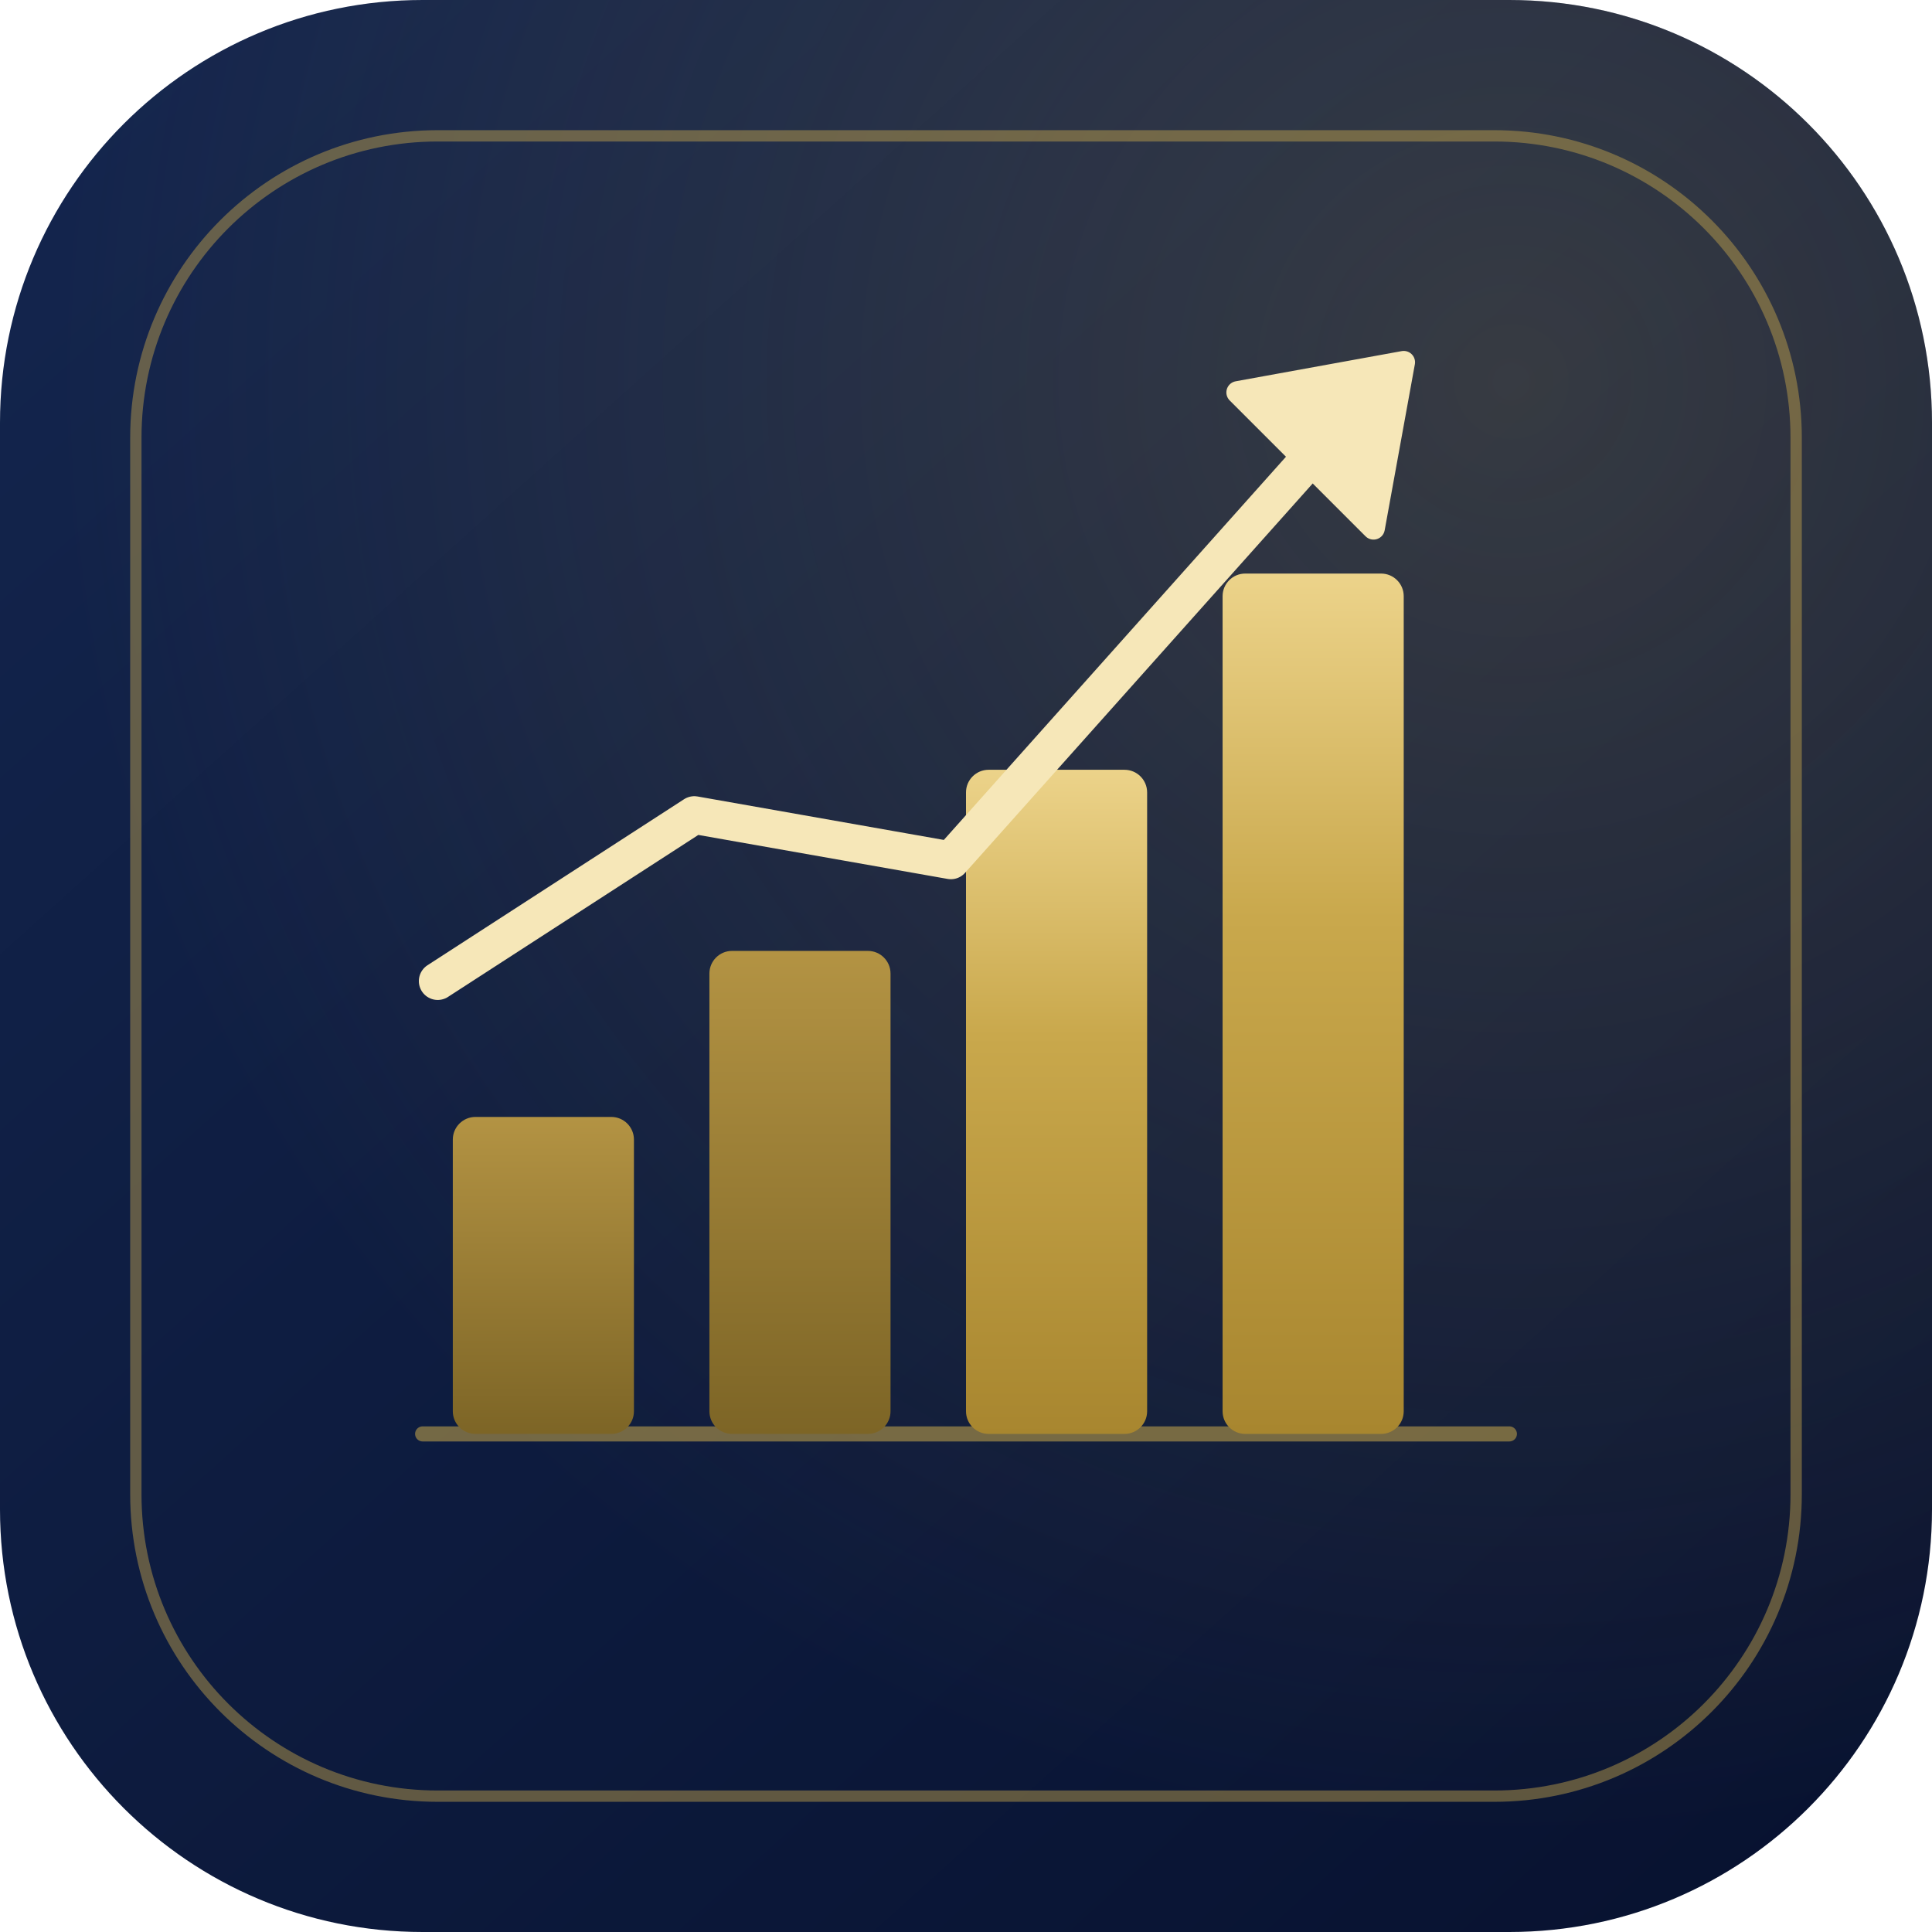
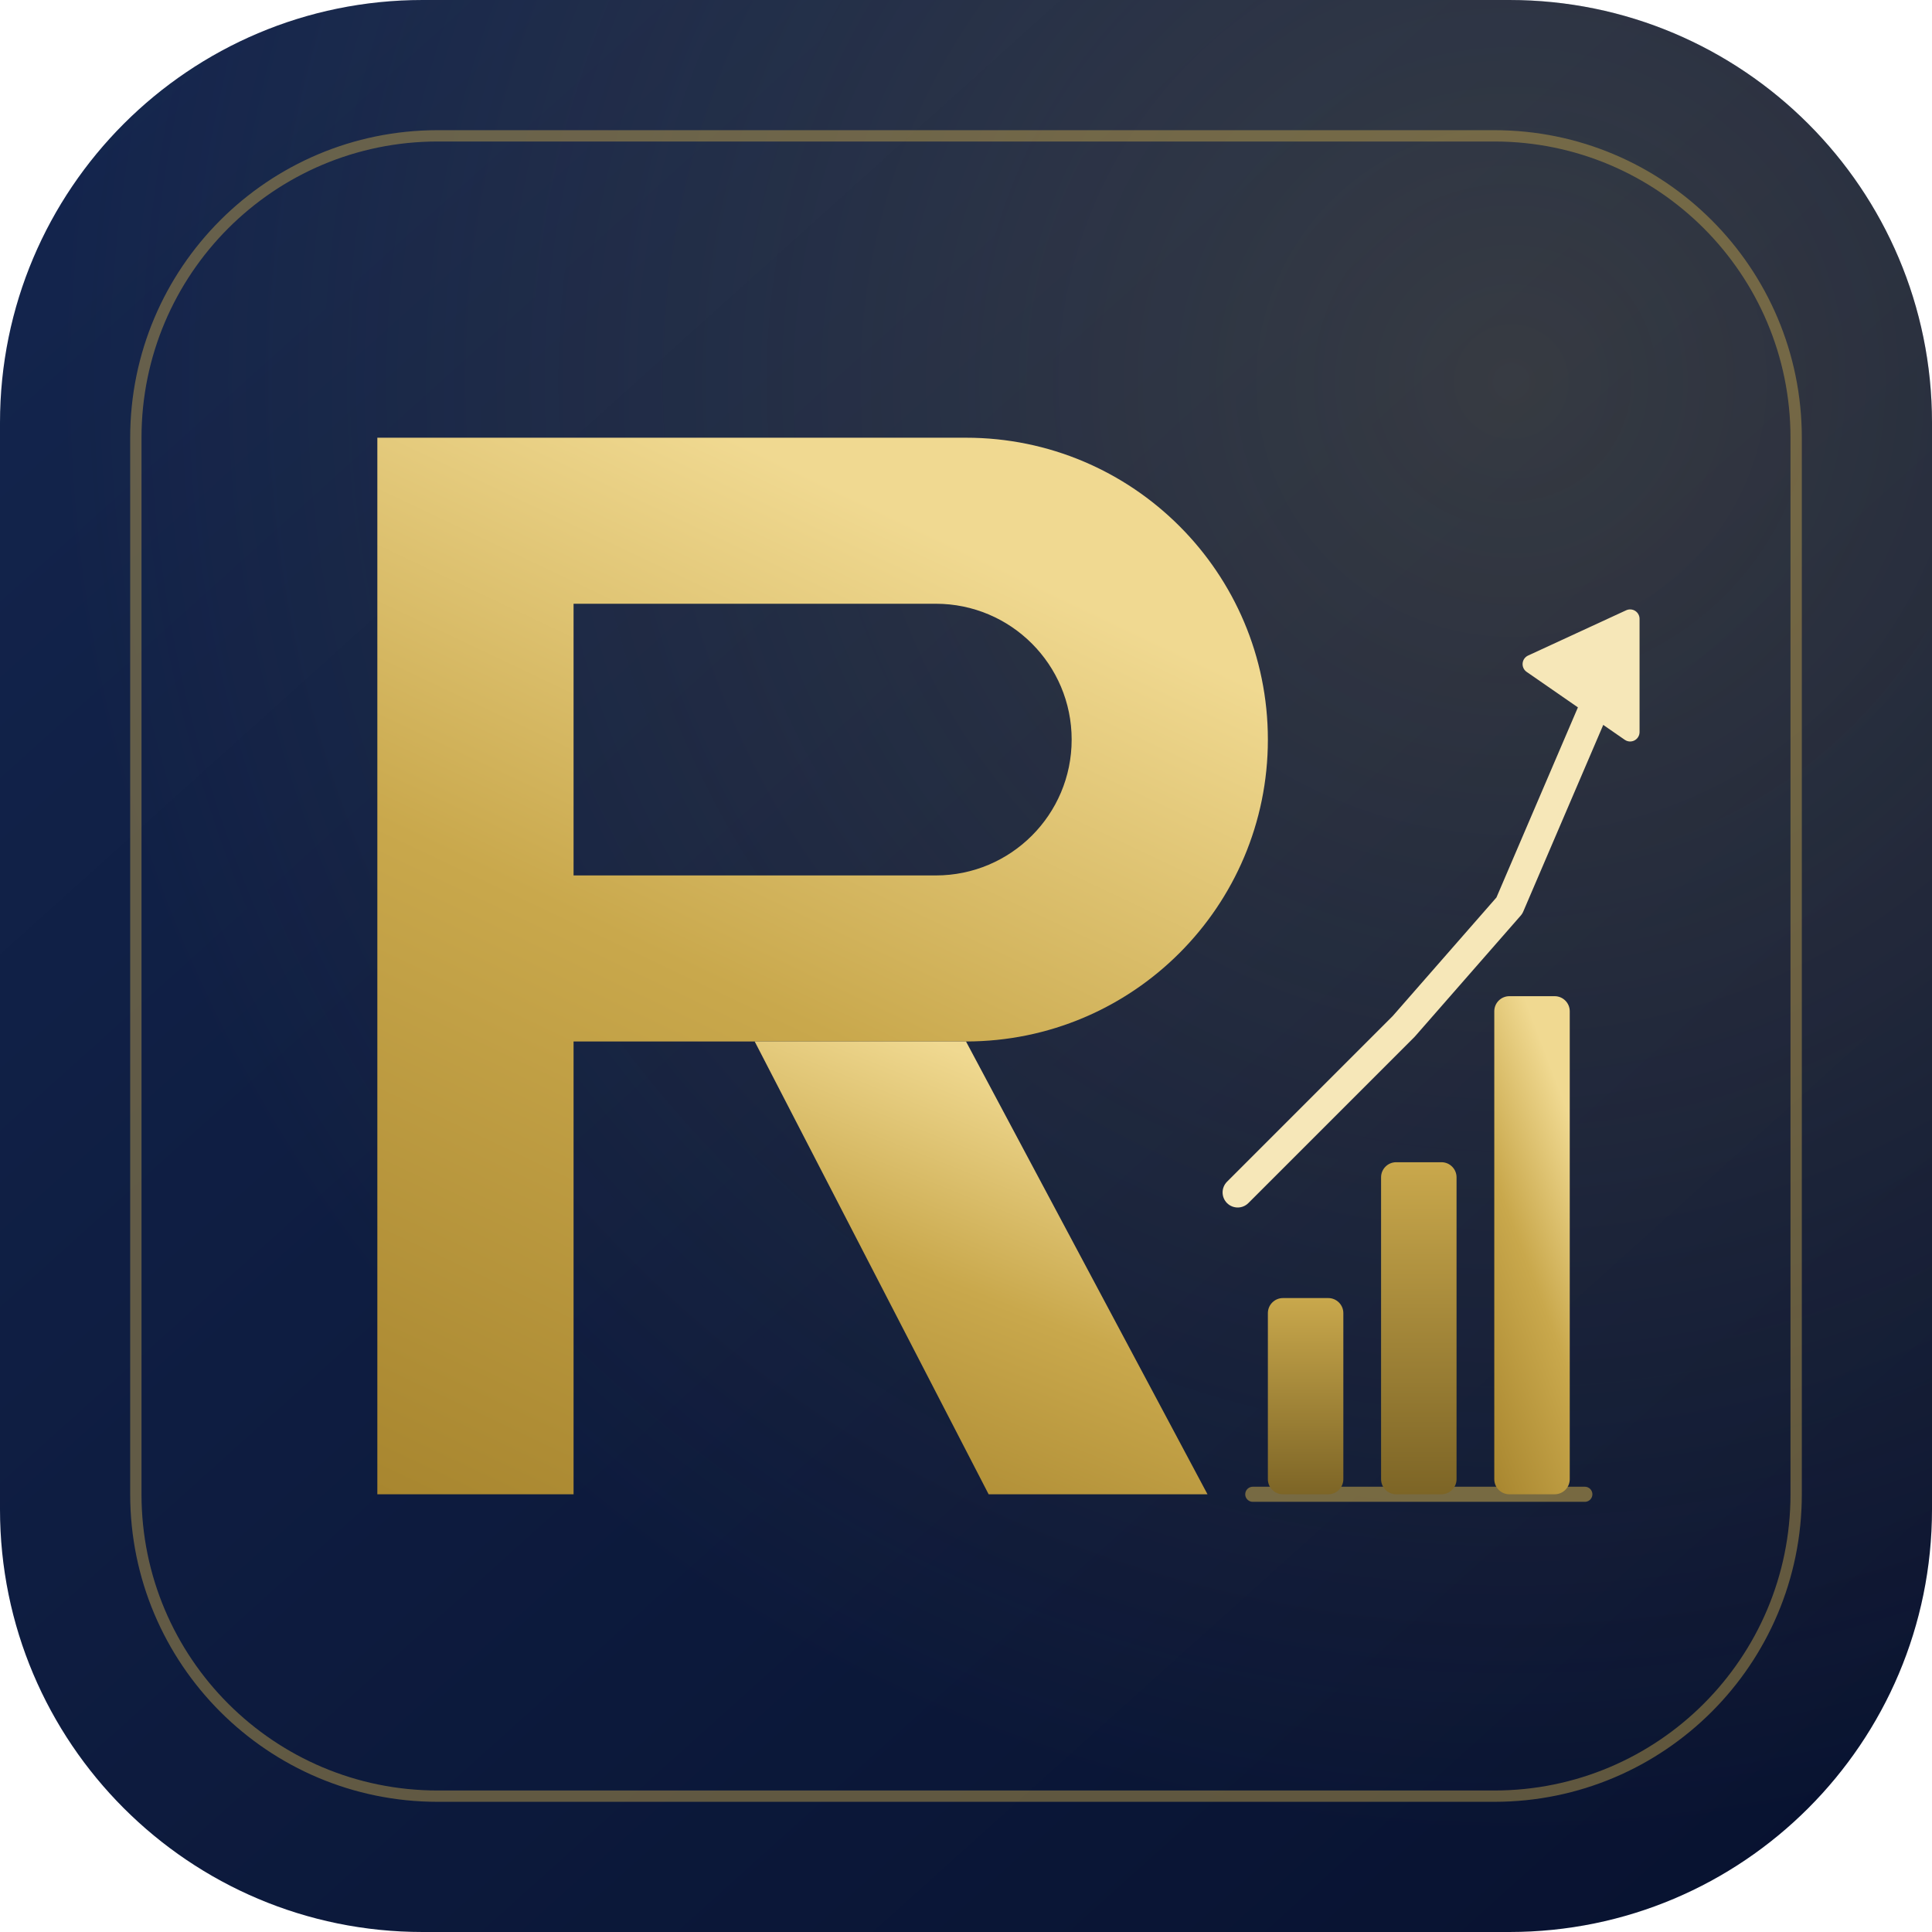
<svg xmlns="http://www.w3.org/2000/svg" viewBox="0 0 256 256" width="256" height="256">
  <defs>
    <linearGradient id="bg" x1="0" y1="0" x2="0.9" y2="1">
      <stop offset="0" stop-color="#14264f" />
      <stop offset="0.55" stop-color="#0d1b3e" />
      <stop offset="1" stop-color="#081230" />
    </linearGradient>
-     <linearGradient id="gold" x1="0" y1="1" x2="0" y2="0">
+     <linearGradient id="gold" x1="0" y1="1" x2="0.4" y2="0">
      <stop offset="0" stop-color="#a8862f" />
-       <stop offset="0.6" stop-color="#c9a84c" />
-       <stop offset="1" stop-color="#ecd38a" />
+       <stop offset="0.55" stop-color="#c9a84c" />
+       <stop offset="1" stop-color="#f0d991" />
    </linearGradient>
    <linearGradient id="goldDim" x1="0" y1="1" x2="0" y2="0">
      <stop offset="0" stop-color="#7d6526" />
-       <stop offset="1" stop-color="#b39343" />
+       <stop offset="1" stop-color="#c9a84c" />
    </linearGradient>
    <radialGradient id="glow" cx="0.78" cy="0.2" r="0.75">
      <stop offset="0" stop-color="#c9a84c" stop-opacity="0.22" />
      <stop offset="1" stop-color="#c9a84c" stop-opacity="0" />
    </radialGradient>
  </defs>
  <rect width="256" height="256" rx="56" fill="url(#bg)" />
  <rect width="256" height="256" rx="56" fill="url(#glow)" />
  <rect x="18" y="18" width="220" height="220" rx="40" fill="none" stroke="#c9a84c" stroke-opacity="0.45" stroke-width="1.5" />
-   <line x1="56" y1="190" x2="200" y2="190" stroke="#c9a84c" stroke-opacity="0.55" stroke-width="2" stroke-linecap="round" />
-   <rect x="60" y="148" width="24" height="42" rx="3" fill="url(#goldDim)" />
-   <rect x="94" y="126" width="24" height="64" rx="3" fill="url(#goldDim)" />
-   <rect x="128" y="102" width="24" height="88" rx="3" fill="url(#gold)" />
-   <rect x="162" y="76" width="24" height="114" rx="3" fill="url(#gold)" />
-   <polyline points="58,130 92,108 126,114 176,58" fill="none" stroke="#f6e7b8" stroke-width="5" stroke-linecap="round" stroke-linejoin="round" />
-   <path d="M164 52 L186 48 L182 70 Z" fill="#f6e7b8" stroke="#f6e7b8" stroke-width="3" stroke-linejoin="round" />
+   <path fill="url(#gold)" fill-rule="evenodd" d="M50 58 H128 A40 40 0 0 1 128 138 H76 V198 H50 Z M76 80 H124 A18 18 0 0 1 124 116 H76 Z" />
+   <path fill="url(#gold)" d="M100 138 H128 L160 198 H131 Z" />
+   <line x1="166" y1="198" x2="210" y2="198" stroke="#c9a84c" stroke-opacity="0.55" stroke-width="2" stroke-linecap="round" />
+   <rect x="168" y="172" width="10" height="26" rx="2" fill="url(#goldDim)" />
+   <rect x="183" y="154" width="10" height="44" rx="2" fill="url(#goldDim)" />
+   <rect x="198" y="132" width="10" height="66" rx="2" fill="url(#gold)" />
+   <polyline points="164,158 186,136 200,120 212,92" fill="none" stroke="#f6e7b8" stroke-width="4" stroke-linecap="round" stroke-linejoin="round" />
+   <path d="M203 88 L216 82 L216 97 Z" fill="#f6e7b8" stroke="#f6e7b8" stroke-width="2.5" stroke-linejoin="round" />
</svg>
